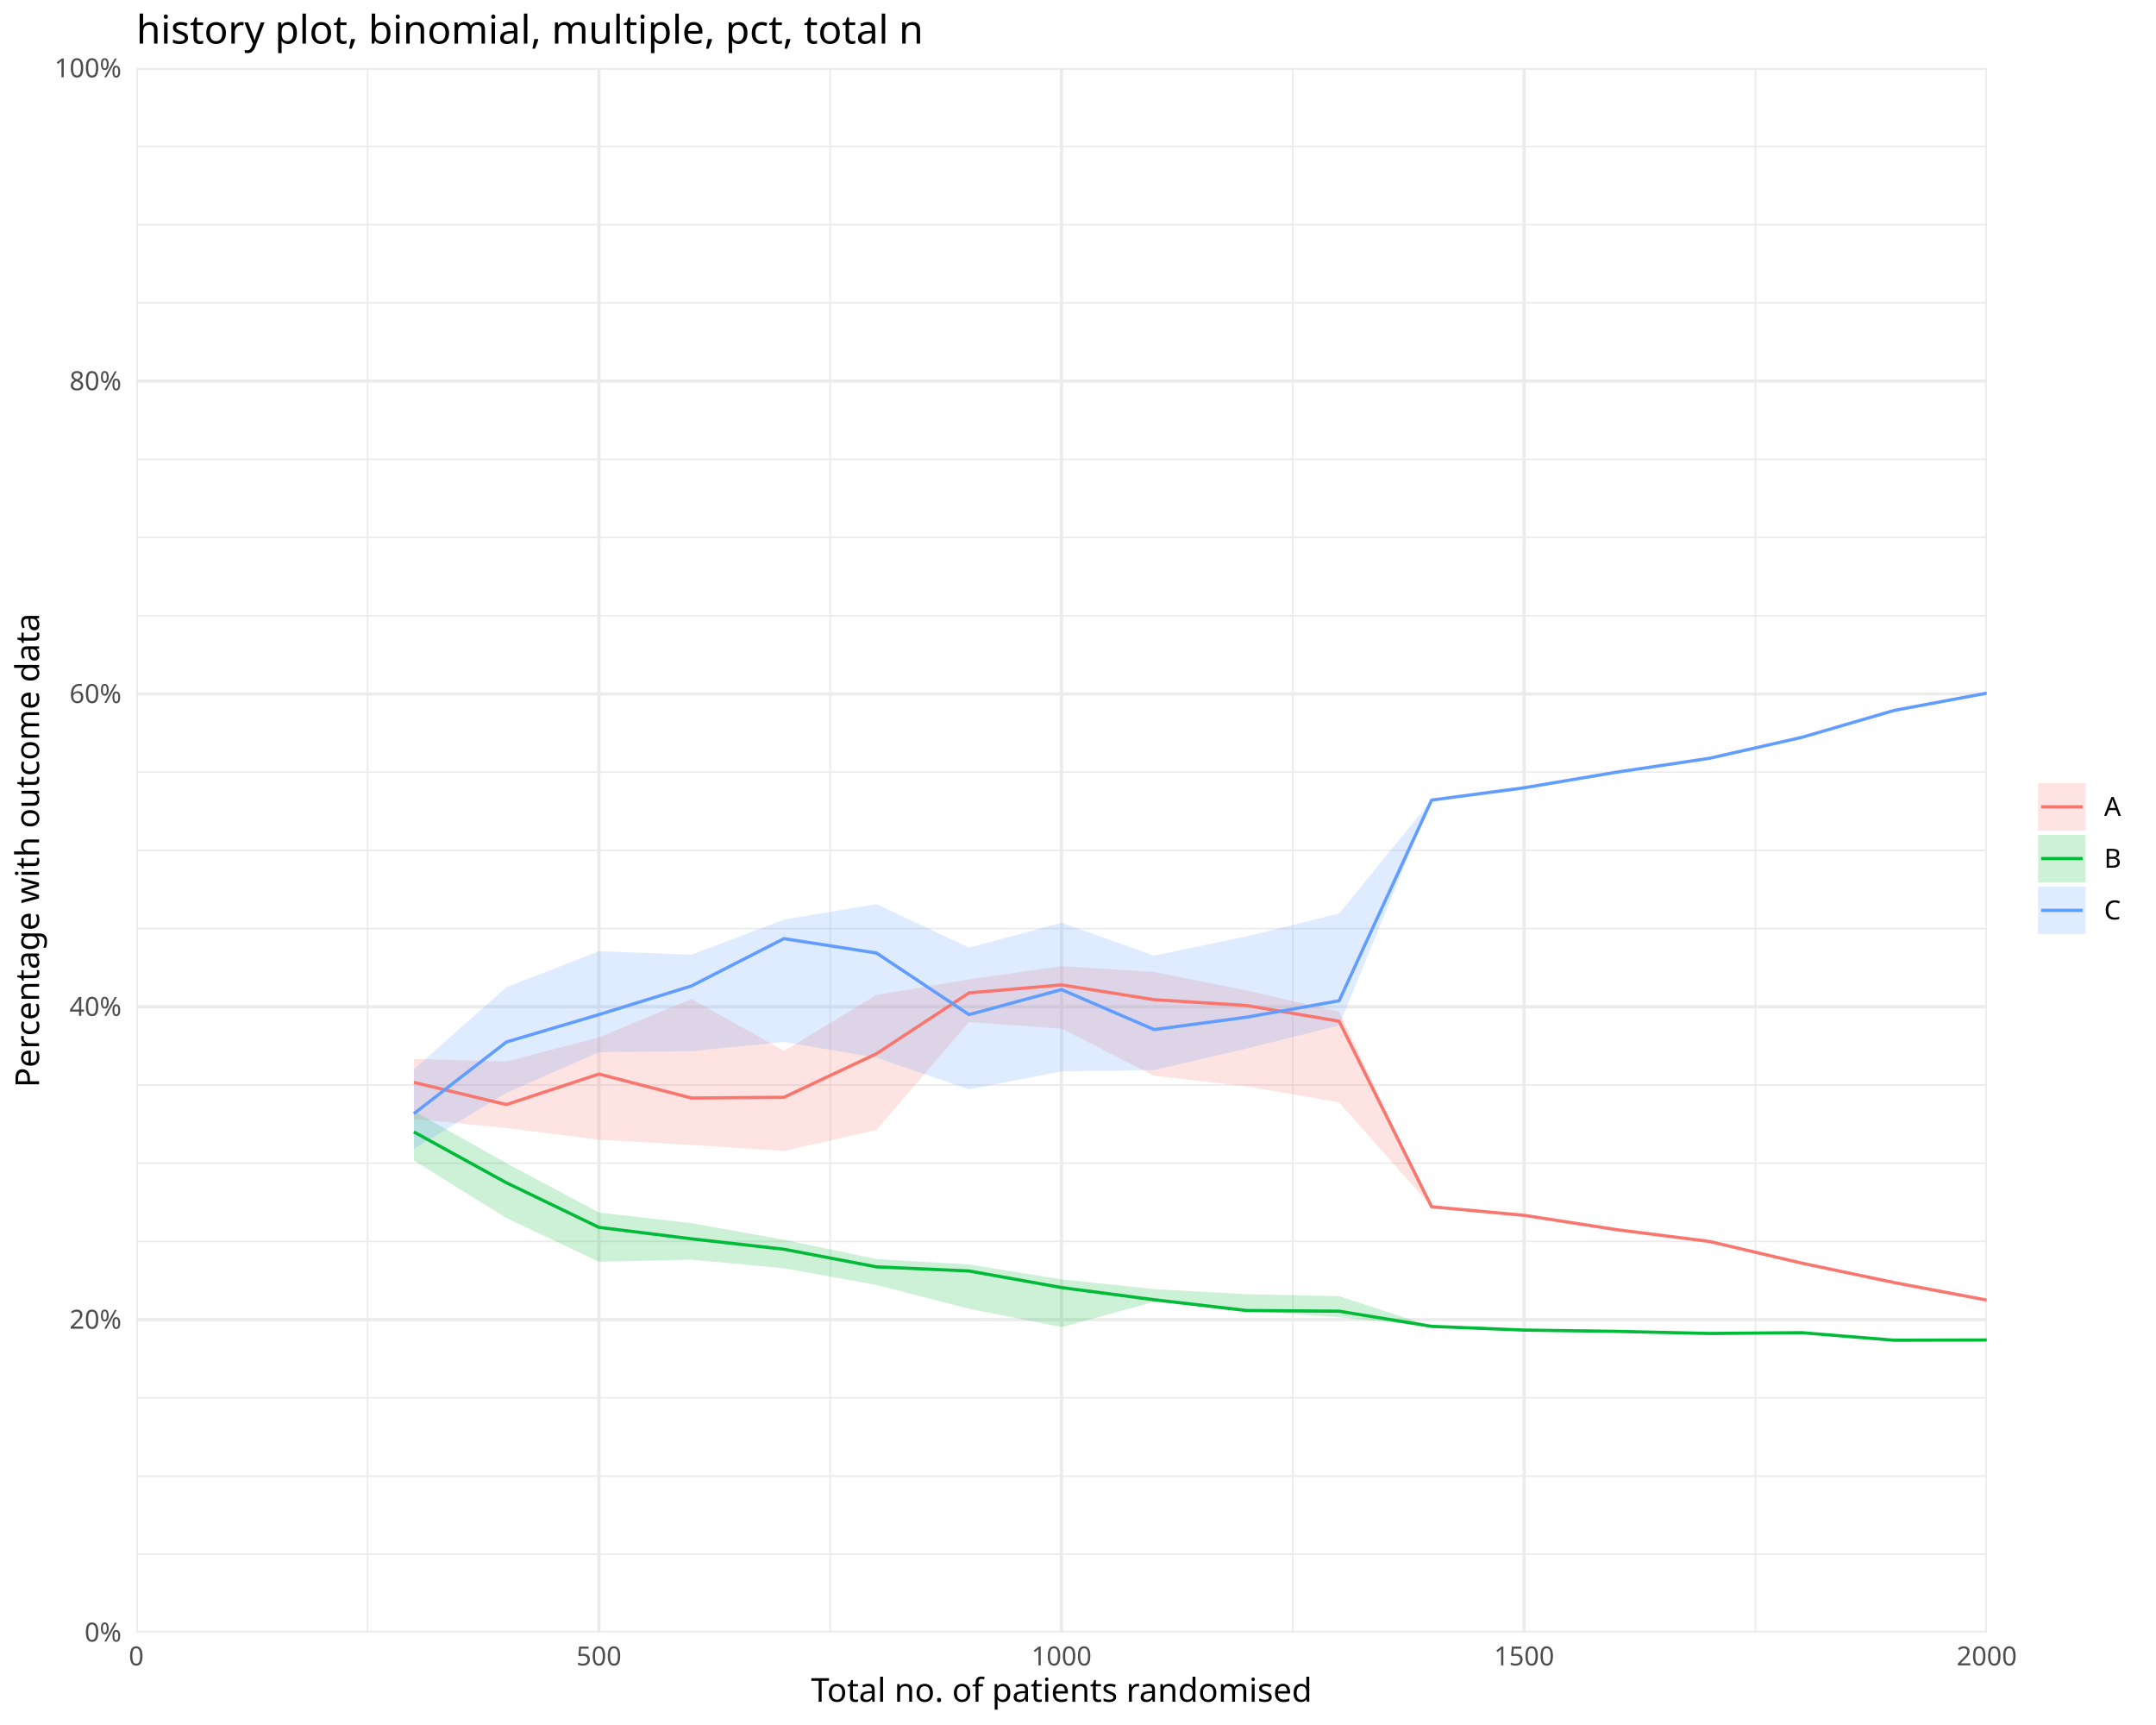
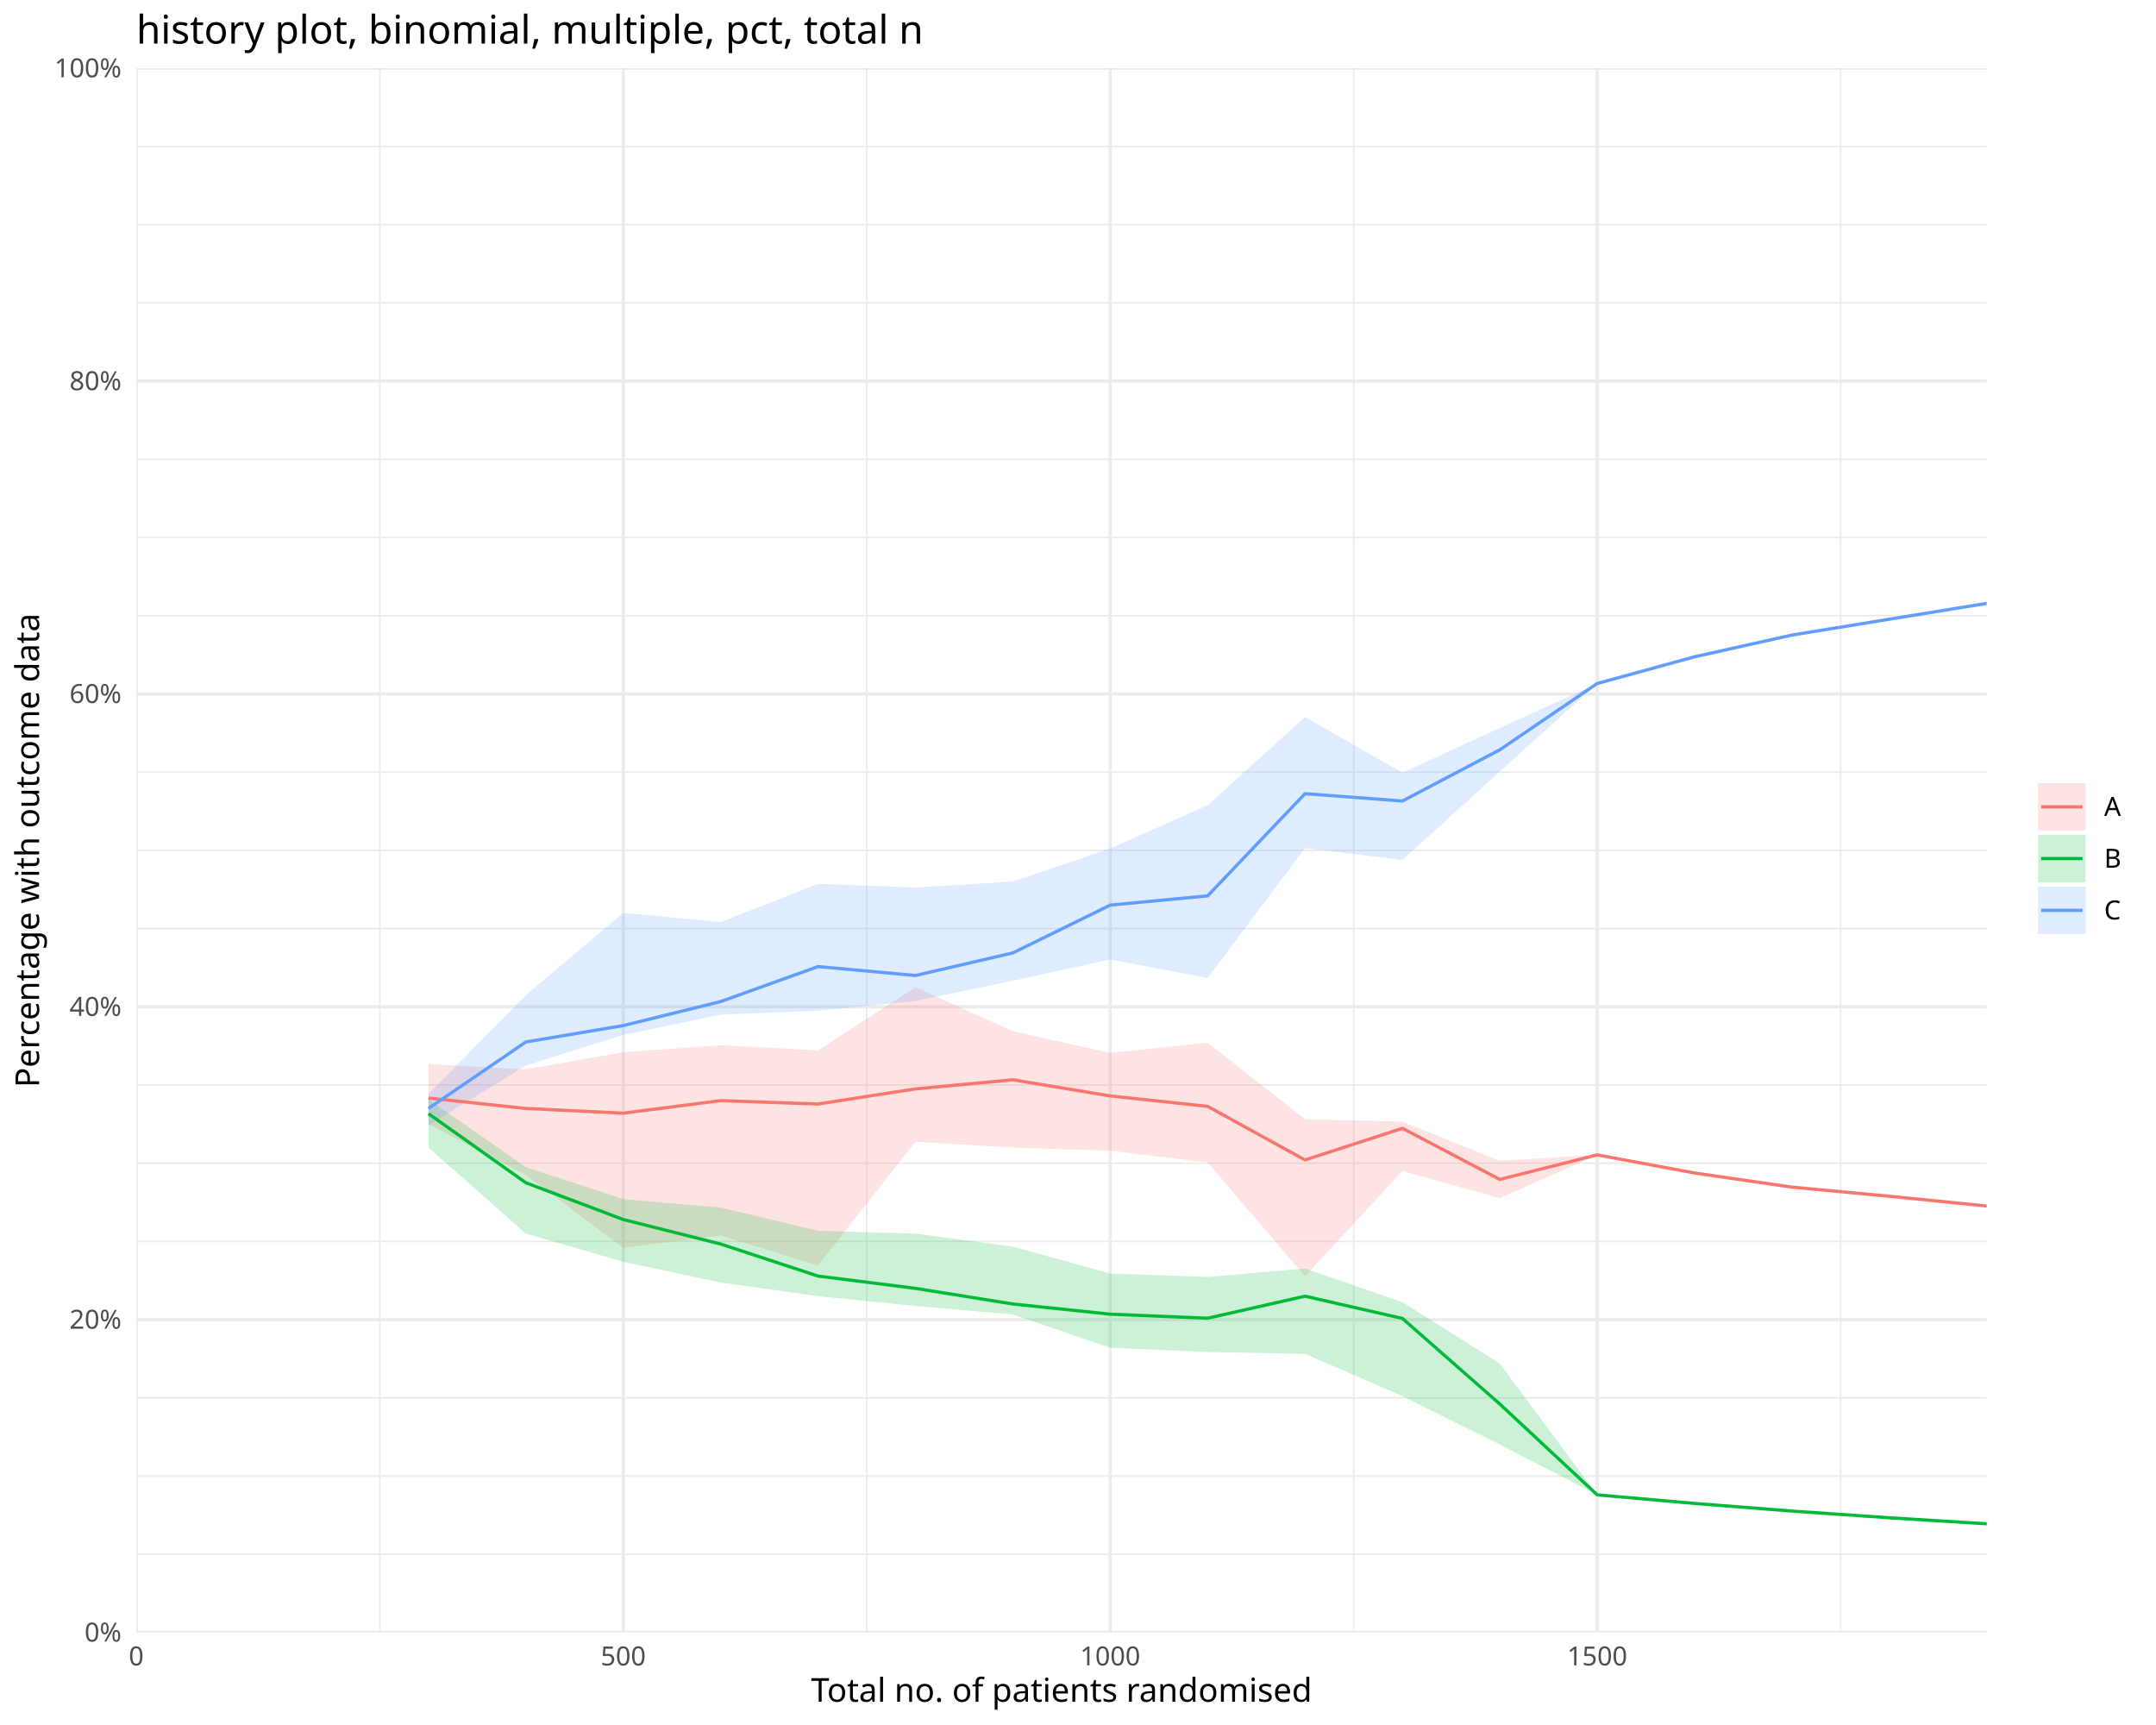
<svg xmlns="http://www.w3.org/2000/svg" class="svglite" data-engine-version="2.0" width="720.00pt" height="576.00pt" viewBox="0 0 720.00 576.00">
  <defs>
    <style type="text/css">
    .svglite line, .svglite polyline, .svglite polygon, .svglite path, .svglite rect, .svglite circle {
      fill: none;
      stroke: #000000;
      stroke-linecap: round;
      stroke-linejoin: round;
      stroke-miterlimit: 10.00;
    }
  </style>
  </defs>
  <rect width="100%" height="100%" style="stroke: none; fill: #FFFFFF;" />
  <defs>
    <clipPath id="cpMC4wMHw3MjAuMDB8MC4wMHw1NzYuMDA=">
      <rect x="0.00" y="0.00" width="720.00" height="576.00" />
    </clipPath>
  </defs>
  <g clip-path="url(#cpMC4wMHw3MjAuMDB8MC4wMHw1NzYuMDA=)">
</g>
  <defs>
    <clipPath id="cpNDUuNTF8NjYzLjQ5fDIyLjc4fDU0NS4xMQ==">
      <rect x="45.51" y="22.78" width="617.97" height="522.33" />
    </clipPath>
  </defs>
  <g clip-path="url(#cpNDUuNTF8NjYzLjQ5fDIyLjc4fDU0NS4xMQ==)">
    <polyline points="45.51,519.00 663.49,519.00 " style="stroke-width: 0.53; stroke: #EBEBEB; stroke-linecap: butt;" />
    <polyline points="45.51,492.88 663.49,492.88 " style="stroke-width: 0.53; stroke: #EBEBEB; stroke-linecap: butt;" />
    <polyline points="45.51,466.76 663.49,466.76 " style="stroke-width: 0.53; stroke: #EBEBEB; stroke-linecap: butt;" />
    <polyline points="45.51,414.53 663.49,414.53 " style="stroke-width: 0.53; stroke: #EBEBEB; stroke-linecap: butt;" />
    <polyline points="45.51,388.41 663.49,388.41 " style="stroke-width: 0.53; stroke: #EBEBEB; stroke-linecap: butt;" />
    <polyline points="45.51,362.30 663.49,362.30 " style="stroke-width: 0.53; stroke: #EBEBEB; stroke-linecap: butt;" />
    <polyline points="45.51,310.06 663.49,310.06 " style="stroke-width: 0.53; stroke: #EBEBEB; stroke-linecap: butt;" />
    <polyline points="45.51,283.95 663.49,283.95 " style="stroke-width: 0.53; stroke: #EBEBEB; stroke-linecap: butt;" />
    <polyline points="45.51,257.83 663.49,257.83 " style="stroke-width: 0.53; stroke: #EBEBEB; stroke-linecap: butt;" />
    <polyline points="45.51,205.60 663.49,205.60 " style="stroke-width: 0.53; stroke: #EBEBEB; stroke-linecap: butt;" />
    <polyline points="45.51,179.48 663.49,179.48 " style="stroke-width: 0.53; stroke: #EBEBEB; stroke-linecap: butt;" />
    <polyline points="45.51,153.37 663.49,153.37 " style="stroke-width: 0.53; stroke: #EBEBEB; stroke-linecap: butt;" />
    <polyline points="45.51,101.13 663.49,101.13 " style="stroke-width: 0.53; stroke: #EBEBEB; stroke-linecap: butt;" />
    <polyline points="45.51,75.02 663.49,75.02 " style="stroke-width: 0.53; stroke: #EBEBEB; stroke-linecap: butt;" />
    <polyline points="45.51,48.90 663.49,48.90 " style="stroke-width: 0.53; stroke: #EBEBEB; stroke-linecap: butt;" />
-     <polyline points="122.76,545.11 122.76,22.78 " style="stroke-width: 0.53; stroke: #EBEBEB; stroke-linecap: butt;" />
-     <polyline points="277.25,545.11 277.25,22.78 " style="stroke-width: 0.53; stroke: #EBEBEB; stroke-linecap: butt;" />
-     <polyline points="431.75,545.11 431.75,22.78 " style="stroke-width: 0.53; stroke: #EBEBEB; stroke-linecap: butt;" />
-     <polyline points="586.24,545.11 586.24,22.78 " style="stroke-width: 0.53; stroke: #EBEBEB; stroke-linecap: butt;" />
+     <polyline points="126.83,545.11 126.83,22.78 " style="stroke-width: 0.53; stroke: #EBEBEB; stroke-linecap: butt;" />
+     <polyline points="289.45,545.11 289.45,22.78 " style="stroke-width: 0.53; stroke: #EBEBEB; stroke-linecap: butt;" />
+     <polyline points="452.07,545.11 452.07,22.78 " style="stroke-width: 0.53; stroke: #EBEBEB; stroke-linecap: butt;" />
+     <polyline points="614.70,545.11 614.70,22.78 " style="stroke-width: 0.53; stroke: #EBEBEB; stroke-linecap: butt;" />
    <polyline points="45.51,545.11 663.49,545.11 " style="stroke-width: 1.07; stroke: #EBEBEB; stroke-linecap: butt;" />
    <polyline points="45.51,440.65 663.49,440.65 " style="stroke-width: 1.07; stroke: #EBEBEB; stroke-linecap: butt;" />
    <polyline points="45.51,336.18 663.49,336.18 " style="stroke-width: 1.07; stroke: #EBEBEB; stroke-linecap: butt;" />
    <polyline points="45.51,231.72 663.49,231.72 " style="stroke-width: 1.07; stroke: #EBEBEB; stroke-linecap: butt;" />
    <polyline points="45.51,127.25 663.49,127.25 " style="stroke-width: 1.07; stroke: #EBEBEB; stroke-linecap: butt;" />
    <polyline points="45.51,22.78 663.49,22.78 " style="stroke-width: 1.07; stroke: #EBEBEB; stroke-linecap: butt;" />
    <polyline points="45.51,545.11 45.51,22.78 " style="stroke-width: 1.07; stroke: #EBEBEB; stroke-linecap: butt;" />
-     <polyline points="200.01,545.11 200.01,22.78 " style="stroke-width: 1.07; stroke: #EBEBEB; stroke-linecap: butt;" />
-     <polyline points="354.50,545.11 354.50,22.78 " style="stroke-width: 1.07; stroke: #EBEBEB; stroke-linecap: butt;" />
-     <polyline points="508.99,545.11 508.99,22.78 " style="stroke-width: 1.07; stroke: #EBEBEB; stroke-linecap: butt;" />
-     <polyline points="663.49,545.11 663.49,22.78 " style="stroke-width: 1.07; stroke: #EBEBEB; stroke-linecap: butt;" />
-     <polygon points="138.21,353.59 169.11,354.46 200.01,346.37 230.91,333.57 261.80,350.92 292.70,332.26 323.60,327.04 354.50,322.60 385.40,324.55 416.30,330.74 447.20,337.79 478.09,402.96 508.99,405.82 539.89,410.61 570.79,414.53 601.69,421.78 632.59,428.28 663.49,434.12 663.49,434.12 632.59,428.28 601.69,421.78 570.79,414.53 539.89,410.61 508.99,405.82 478.09,402.96 447.20,368.12 416.30,362.73 385.40,359.21 354.50,343.49 323.60,341.26 292.70,377.31 261.80,384.31 230.91,382.32 200.01,380.58 169.11,376.66 138.21,373.61 " style="stroke-width: 0.00; stroke: none; stroke-linecap: butt; fill: #F8766D; fill-opacity: 0.20;" />
-     <polyline points="138.21,353.59 169.11,354.46 200.01,346.37 230.91,333.57 261.80,350.92 292.70,332.26 323.60,327.04 354.50,322.60 385.40,324.55 416.30,330.74 447.20,337.79 478.09,402.96 508.99,405.82 539.89,410.61 570.79,414.53 601.69,421.78 632.59,428.28 663.49,434.12 " style="stroke-width: 1.07; stroke: none; stroke-linecap: butt;" />
-     <polyline points="663.49,434.12 632.59,428.28 601.69,421.78 570.79,414.53 539.89,410.61 508.99,405.82 478.09,402.96 447.20,368.12 416.30,362.73 385.40,359.21 354.50,343.49 323.60,341.26 292.70,377.31 261.80,384.31 230.91,382.32 200.01,380.58 169.11,376.66 138.21,373.61 " style="stroke-width: 1.07; stroke: none; stroke-linecap: butt;" />
-     <polygon points="138.21,371.00 169.11,388.41 200.01,404.87 230.91,408.44 261.80,413.97 292.70,420.41 323.60,422.22 354.50,427.20 385.40,430.44 416.30,432.16 447.20,432.81 478.09,442.89 508.99,444.13 539.89,444.56 570.79,445.26 601.69,445.00 632.59,447.52 663.49,447.44 663.49,447.44 632.59,447.52 601.69,445.00 570.79,445.26 539.89,444.56 508.99,444.13 478.09,442.89 447.20,439.84 416.30,437.60 385.40,434.71 354.50,443.13 323.60,437.02 292.70,429.06 261.80,423.48 230.91,420.62 200.01,421.32 169.11,406.70 138.21,387.54 " style="stroke-width: 0.00; stroke: none; stroke-linecap: butt; fill: #00BA38; fill-opacity: 0.20;" />
-     <polyline points="138.21,371.00 169.11,388.41 200.01,404.87 230.91,408.44 261.80,413.97 292.70,420.41 323.60,422.22 354.50,427.20 385.40,430.44 416.30,432.16 447.20,432.81 478.09,442.89 508.99,444.13 539.89,444.56 570.79,445.26 601.69,445.00 632.59,447.52 663.49,447.44 " style="stroke-width: 1.07; stroke: none; stroke-linecap: butt;" />
-     <polyline points="663.49,447.44 632.59,447.52 601.69,445.00 570.79,445.26 539.89,444.56 508.99,444.13 478.09,442.89 447.20,439.84 416.30,437.60 385.40,434.71 354.50,443.13 323.60,437.02 292.70,429.06 261.80,423.48 230.91,420.62 200.01,421.32 169.11,406.70 138.21,387.54 " style="stroke-width: 1.07; stroke: none; stroke-linecap: butt;" />
-     <polygon points="138.21,357.07 169.11,329.65 200.01,317.64 230.91,318.77 261.80,307.08 292.70,301.90 323.60,316.45 354.50,308.11 385.40,319.09 416.30,312.68 447.20,305.04 478.09,267.16 508.99,263.05 539.89,257.83 570.79,253.22 601.69,246.22 632.59,237.21 663.49,231.45 663.49,231.45 632.59,237.21 601.69,246.22 570.79,253.22 539.89,257.83 508.99,263.05 478.09,267.16 447.20,342.41 416.30,350.11 385.40,357.31 354.50,357.73 323.60,363.75 292.70,353.16 261.80,347.93 230.91,350.98 200.01,351.33 169.11,364.91 138.21,383.63 " style="stroke-width: 0.00; stroke: none; stroke-linecap: butt; fill: #619CFF; fill-opacity: 0.20;" />
-     <polyline points="138.21,357.07 169.11,329.65 200.01,317.64 230.91,318.77 261.80,307.08 292.70,301.90 323.60,316.45 354.50,308.11 385.40,319.09 416.30,312.68 447.20,305.04 478.09,267.16 508.99,263.05 539.89,257.83 570.79,253.22 601.69,246.22 632.59,237.21 663.49,231.45 " style="stroke-width: 1.07; stroke: none; stroke-linecap: butt;" />
-     <polyline points="663.49,231.45 632.59,237.21 601.69,246.22 570.79,253.22 539.89,257.83 508.99,263.05 478.09,267.16 447.20,342.41 416.30,350.11 385.40,357.31 354.50,357.73 323.60,363.75 292.70,353.16 261.80,347.93 230.91,350.98 200.01,351.33 169.11,364.91 138.21,383.63 " style="stroke-width: 1.07; stroke: none; stroke-linecap: butt;" />
-     <polyline points="138.21,361.43 169.11,368.83 200.01,358.64 230.91,366.65 261.80,366.40 292.70,351.85 323.60,331.54 354.50,328.87 385.40,333.81 416.30,335.75 447.20,341.00 478.09,402.96 508.99,405.82 539.89,410.61 570.79,414.53 601.69,421.78 632.59,428.28 663.49,434.12 " style="stroke-width: 1.07; stroke: #F8766D; stroke-linecap: butt;" />
-     <polyline points="138.21,377.97 169.11,394.94 200.01,409.83 230.91,413.66 261.80,417.14 292.70,423.02 323.60,424.40 354.50,429.94 385.40,434.00 416.30,437.60 447.20,437.83 478.09,442.89 508.99,444.13 539.89,444.56 570.79,445.26 601.69,445.00 632.59,447.52 663.49,447.44 " style="stroke-width: 1.07; stroke: #00BA38; stroke-linecap: butt;" />
-     <polyline points="138.21,371.87 169.11,347.93 200.01,338.79 230.91,329.22 261.80,313.42 292.70,318.23 323.60,338.79 354.50,330.44 385.40,343.78 416.30,339.66 447.20,334.17 478.09,267.16 508.99,263.05 539.89,257.83 570.79,253.22 601.69,246.22 632.59,237.21 663.49,231.45 " style="stroke-width: 1.07; stroke: #619CFF; stroke-linecap: butt;" />
+     <polyline points="208.14,545.11 208.14,22.78 " style="stroke-width: 1.07; stroke: #EBEBEB; stroke-linecap: butt;" />
+     <polyline points="370.76,545.11 370.76,22.78 " style="stroke-width: 1.07; stroke: #EBEBEB; stroke-linecap: butt;" />
+     <polyline points="533.39,545.11 533.39,22.78 " style="stroke-width: 1.07; stroke: #EBEBEB; stroke-linecap: butt;" />
+     <polygon points="143.09,355.33 175.61,357.07 208.14,351.33 240.66,349.02 273.19,350.73 305.71,329.65 338.24,344.31 370.76,351.59 403.29,348.17 435.81,373.72 468.34,374.55 500.86,387.57 533.39,385.63 565.91,391.68 598.44,396.40 630.96,399.44 663.49,402.71 663.49,402.71 630.96,399.44 598.44,396.40 565.91,391.68 533.39,385.63 500.86,400.07 468.34,391.03 435.81,426.17 403.29,388.18 370.76,384.24 338.24,383.19 305.71,381.23 273.19,422.55 240.66,412.57 208.14,416.62 175.61,392.33 143.09,375.36 " style="stroke-width: 0.00; stroke: none; stroke-linecap: butt; fill: #F8766D; fill-opacity: 0.20;" />
+     <polyline points="143.09,355.33 175.61,357.07 208.14,351.33 240.66,349.02 273.19,350.73 305.71,329.65 338.24,344.31 370.76,351.59 403.29,348.17 435.81,373.72 468.34,374.55 500.86,387.57 533.39,385.63 565.91,391.68 598.44,396.40 630.96,399.44 663.49,402.71 " style="stroke-width: 1.07; stroke: none; stroke-linecap: butt;" />
+     <polyline points="663.49,402.71 630.96,399.44 598.44,396.40 565.91,391.68 533.39,385.63 500.86,400.07 468.34,391.03 435.81,426.17 403.29,388.18 370.76,384.24 338.24,383.19 305.71,381.23 273.19,422.55 240.66,412.57 208.14,416.62 175.61,392.33 143.09,375.36 " style="stroke-width: 1.07; stroke: none; stroke-linecap: butt;" />
+     <polygon points="143.09,367.09 175.61,389.72 208.14,400.43 240.66,403.21 273.19,410.99 305.71,411.92 338.24,416.27 370.76,425.24 403.29,426.40 435.81,423.56 468.34,434.82 500.86,455.29 533.39,499.15 565.91,502.02 598.44,504.56 630.96,506.81 663.49,508.82 663.49,508.82 630.96,506.81 598.44,504.56 565.91,502.02 533.39,499.15 500.86,482.34 468.34,466.16 435.81,452.07 403.29,451.45 370.76,450.05 338.24,438.91 305.71,436.08 273.19,432.81 240.66,428.24 208.14,421.32 175.61,411.92 143.09,383.19 " style="stroke-width: 0.00; stroke: none; stroke-linecap: butt; fill: #00BA38; fill-opacity: 0.20;" />
+     <polyline points="143.09,367.09 175.61,389.72 208.14,400.43 240.66,403.21 273.19,410.99 305.71,411.92 338.24,416.27 370.76,425.24 403.29,426.40 435.81,423.56 468.34,434.82 500.86,455.29 533.39,499.15 565.91,502.02 598.44,504.56 630.96,506.81 663.49,508.82 " style="stroke-width: 1.07; stroke: none; stroke-linecap: butt;" />
+     <polyline points="663.49,508.82 630.96,506.81 598.44,504.56 565.91,502.02 533.39,499.15 500.86,482.34 468.34,466.16 435.81,452.07 403.29,451.45 370.76,450.05 338.24,438.91 305.71,436.08 273.19,432.81 240.66,428.24 208.14,421.32 175.61,411.92 143.09,383.19 " style="stroke-width: 1.07; stroke: none; stroke-linecap: butt;" />
+     <polygon points="143.09,365.34 175.61,332.26 208.14,304.84 240.66,307.89 273.19,295.14 305.71,296.35 338.24,294.39 370.76,283.30 403.29,268.87 435.81,239.44 468.34,258.03 500.86,243.09 533.39,228.23 565.91,219.31 598.44,212.05 630.96,206.76 663.49,201.47 663.49,201.47 630.96,206.76 598.44,212.05 565.91,219.31 533.39,228.23 500.86,257.64 468.34,287.16 435.81,283.19 403.29,326.57 370.76,320.38 338.24,327.48 305.71,334.22 273.19,337.49 240.66,338.79 208.14,345.58 175.61,355.77 143.09,375.79 " style="stroke-width: 0.00; stroke: none; stroke-linecap: butt; fill: #619CFF; fill-opacity: 0.20;" />
+     <polyline points="143.09,365.34 175.61,332.26 208.14,304.84 240.66,307.89 273.19,295.14 305.71,296.35 338.24,294.39 370.76,283.30 403.29,268.87 435.81,239.44 468.34,258.03 500.86,243.09 533.39,228.23 565.91,219.31 598.44,212.05 630.96,206.76 663.49,201.47 " style="stroke-width: 1.07; stroke: none; stroke-linecap: butt;" />
+     <polyline points="663.49,201.47 630.96,206.76 598.44,212.05 565.91,219.31 533.39,228.23 500.86,257.64 468.34,287.16 435.81,283.19 403.29,326.57 370.76,320.38 338.24,327.48 305.71,334.22 273.19,337.49 240.66,338.79 208.14,345.58 175.61,355.77 143.09,375.79 " style="stroke-width: 1.07; stroke: none; stroke-linecap: butt;" />
+     <polyline points="143.09,366.65 175.61,370.13 208.14,371.70 240.66,367.52 273.19,368.64 305.71,363.60 338.24,360.56 370.76,365.95 403.29,369.42 435.81,387.33 468.34,376.76 500.86,393.82 533.39,385.63 565.91,391.68 598.44,396.40 630.96,399.44 663.49,402.71 " style="stroke-width: 1.07; stroke: #F8766D; stroke-linecap: butt;" />
+     <polyline points="143.09,371.87 175.61,394.94 208.14,407.22 240.66,415.40 273.19,426.10 305.71,430.20 338.24,435.42 370.76,438.82 403.29,440.17 435.81,432.81 468.34,440.24 500.86,468.82 533.39,499.15 565.91,502.02 598.44,504.56 630.96,506.81 663.49,508.82 " style="stroke-width: 1.07; stroke: #00BA38; stroke-linecap: butt;" />
+     <polyline points="143.09,370.13 175.61,347.93 208.14,342.45 240.66,334.44 273.19,322.75 305.71,325.73 338.24,318.19 370.76,302.23 403.29,299.14 435.81,265.01 468.34,267.47 500.86,250.37 533.39,228.23 565.91,219.31 598.44,212.05 630.96,206.76 663.49,201.47 " style="stroke-width: 1.07; stroke: #619CFF; stroke-linecap: butt;" />
  </g>
  <g clip-path="url(#cpMC4wMHw3MjAuMDB8MC4wMHw1NzYuMDA=)">
    <text x="40.58" y="548.14" text-anchor="end" style="font-size: 8.80px; fill: #4D4D4D; font-family: sans;" textLength="12.72px" lengthAdjust="spacingAndGlyphs">0%</text>
    <text x="40.58" y="443.67" text-anchor="end" style="font-size: 8.80px; fill: #4D4D4D; font-family: sans;" textLength="17.61px" lengthAdjust="spacingAndGlyphs">20%</text>
    <text x="40.58" y="339.21" text-anchor="end" style="font-size: 8.80px; fill: #4D4D4D; font-family: sans;" textLength="17.61px" lengthAdjust="spacingAndGlyphs">40%</text>
    <text x="40.58" y="234.74" text-anchor="end" style="font-size: 8.80px; fill: #4D4D4D; font-family: sans;" textLength="17.61px" lengthAdjust="spacingAndGlyphs">60%</text>
    <text x="40.58" y="130.28" text-anchor="end" style="font-size: 8.80px; fill: #4D4D4D; font-family: sans;" textLength="17.61px" lengthAdjust="spacingAndGlyphs">80%</text>
    <text x="40.58" y="25.81" text-anchor="end" style="font-size: 8.80px; fill: #4D4D4D; font-family: sans;" textLength="22.51px" lengthAdjust="spacingAndGlyphs">100%</text>
    <text x="45.51" y="556.10" text-anchor="middle" style="font-size: 8.80px; fill: #4D4D4D; font-family: sans;" textLength="4.89px" lengthAdjust="spacingAndGlyphs">0</text>
-     <text x="200.01" y="556.10" text-anchor="middle" style="font-size: 8.80px; fill: #4D4D4D; font-family: sans;" textLength="14.68px" lengthAdjust="spacingAndGlyphs">500</text>
-     <text x="354.50" y="556.10" text-anchor="middle" style="font-size: 8.80px; fill: #4D4D4D; font-family: sans;" textLength="19.58px" lengthAdjust="spacingAndGlyphs">1000</text>
-     <text x="508.99" y="556.10" text-anchor="middle" style="font-size: 8.80px; fill: #4D4D4D; font-family: sans;" textLength="19.58px" lengthAdjust="spacingAndGlyphs">1500</text>
-     <text x="663.49" y="556.10" text-anchor="middle" style="font-size: 8.80px; fill: #4D4D4D; font-family: sans;" textLength="19.58px" lengthAdjust="spacingAndGlyphs">2000</text>
+     <text x="208.14" y="556.10" text-anchor="middle" style="font-size: 8.80px; fill: #4D4D4D; font-family: sans;" textLength="14.68px" lengthAdjust="spacingAndGlyphs">500</text>
+     <text x="370.76" y="556.10" text-anchor="middle" style="font-size: 8.80px; fill: #4D4D4D; font-family: sans;" textLength="19.58px" lengthAdjust="spacingAndGlyphs">1000</text>
+     <text x="533.39" y="556.10" text-anchor="middle" style="font-size: 8.80px; fill: #4D4D4D; font-family: sans;" textLength="19.58px" lengthAdjust="spacingAndGlyphs">1500</text>
    <text x="354.50" y="568.24" text-anchor="middle" style="font-size: 11.00px; font-family: sans;" textLength="157.16px" lengthAdjust="spacingAndGlyphs">Total no. of patients randomised</text>
    <text transform="translate(13.05,283.95) rotate(-90)" text-anchor="middle" style="font-size: 11.00px; font-family: sans;" textLength="148.61px" lengthAdjust="spacingAndGlyphs">Percentage with outcome data</text>
    <rect x="680.63" y="261.48" width="15.86" height="15.86" style="stroke-width: 1.07; stroke: none; stroke-linecap: butt; stroke-linejoin: miter; fill: #F8766D; fill-opacity: 0.20;" />
    <line x1="681.65" y1="269.41" x2="695.48" y2="269.41" style="stroke-width: 1.07; stroke: #F8766D; stroke-linecap: butt;" />
    <rect x="680.63" y="278.76" width="15.86" height="15.86" style="stroke-width: 1.07; stroke: none; stroke-linecap: butt; stroke-linejoin: miter; fill: #00BA38; fill-opacity: 0.20;" />
    <line x1="681.65" y1="286.69" x2="695.48" y2="286.69" style="stroke-width: 1.07; stroke: #00BA38; stroke-linecap: butt;" />
    <rect x="680.63" y="296.04" width="15.86" height="15.86" style="stroke-width: 1.07; stroke: none; stroke-linecap: butt; stroke-linejoin: miter; fill: #619CFF; fill-opacity: 0.20;" />
    <line x1="681.65" y1="303.97" x2="695.48" y2="303.97" style="stroke-width: 1.07; stroke: #619CFF; stroke-linecap: butt;" />
    <text x="702.68" y="272.44" style="font-size: 8.80px; font-family: sans;" textLength="5.87px" lengthAdjust="spacingAndGlyphs">A</text>
    <text x="702.68" y="289.72" style="font-size: 8.80px; font-family: sans;" textLength="5.87px" lengthAdjust="spacingAndGlyphs">B</text>
    <text x="702.68" y="307.00" style="font-size: 8.80px; font-family: sans;" textLength="6.36px" lengthAdjust="spacingAndGlyphs">C</text>
    <text x="45.51" y="14.56" style="font-size: 13.20px; font-family: sans;" textLength="241.39px" lengthAdjust="spacingAndGlyphs">history plot, binomial, multiple, pct, total n</text>
  </g>
</svg>
